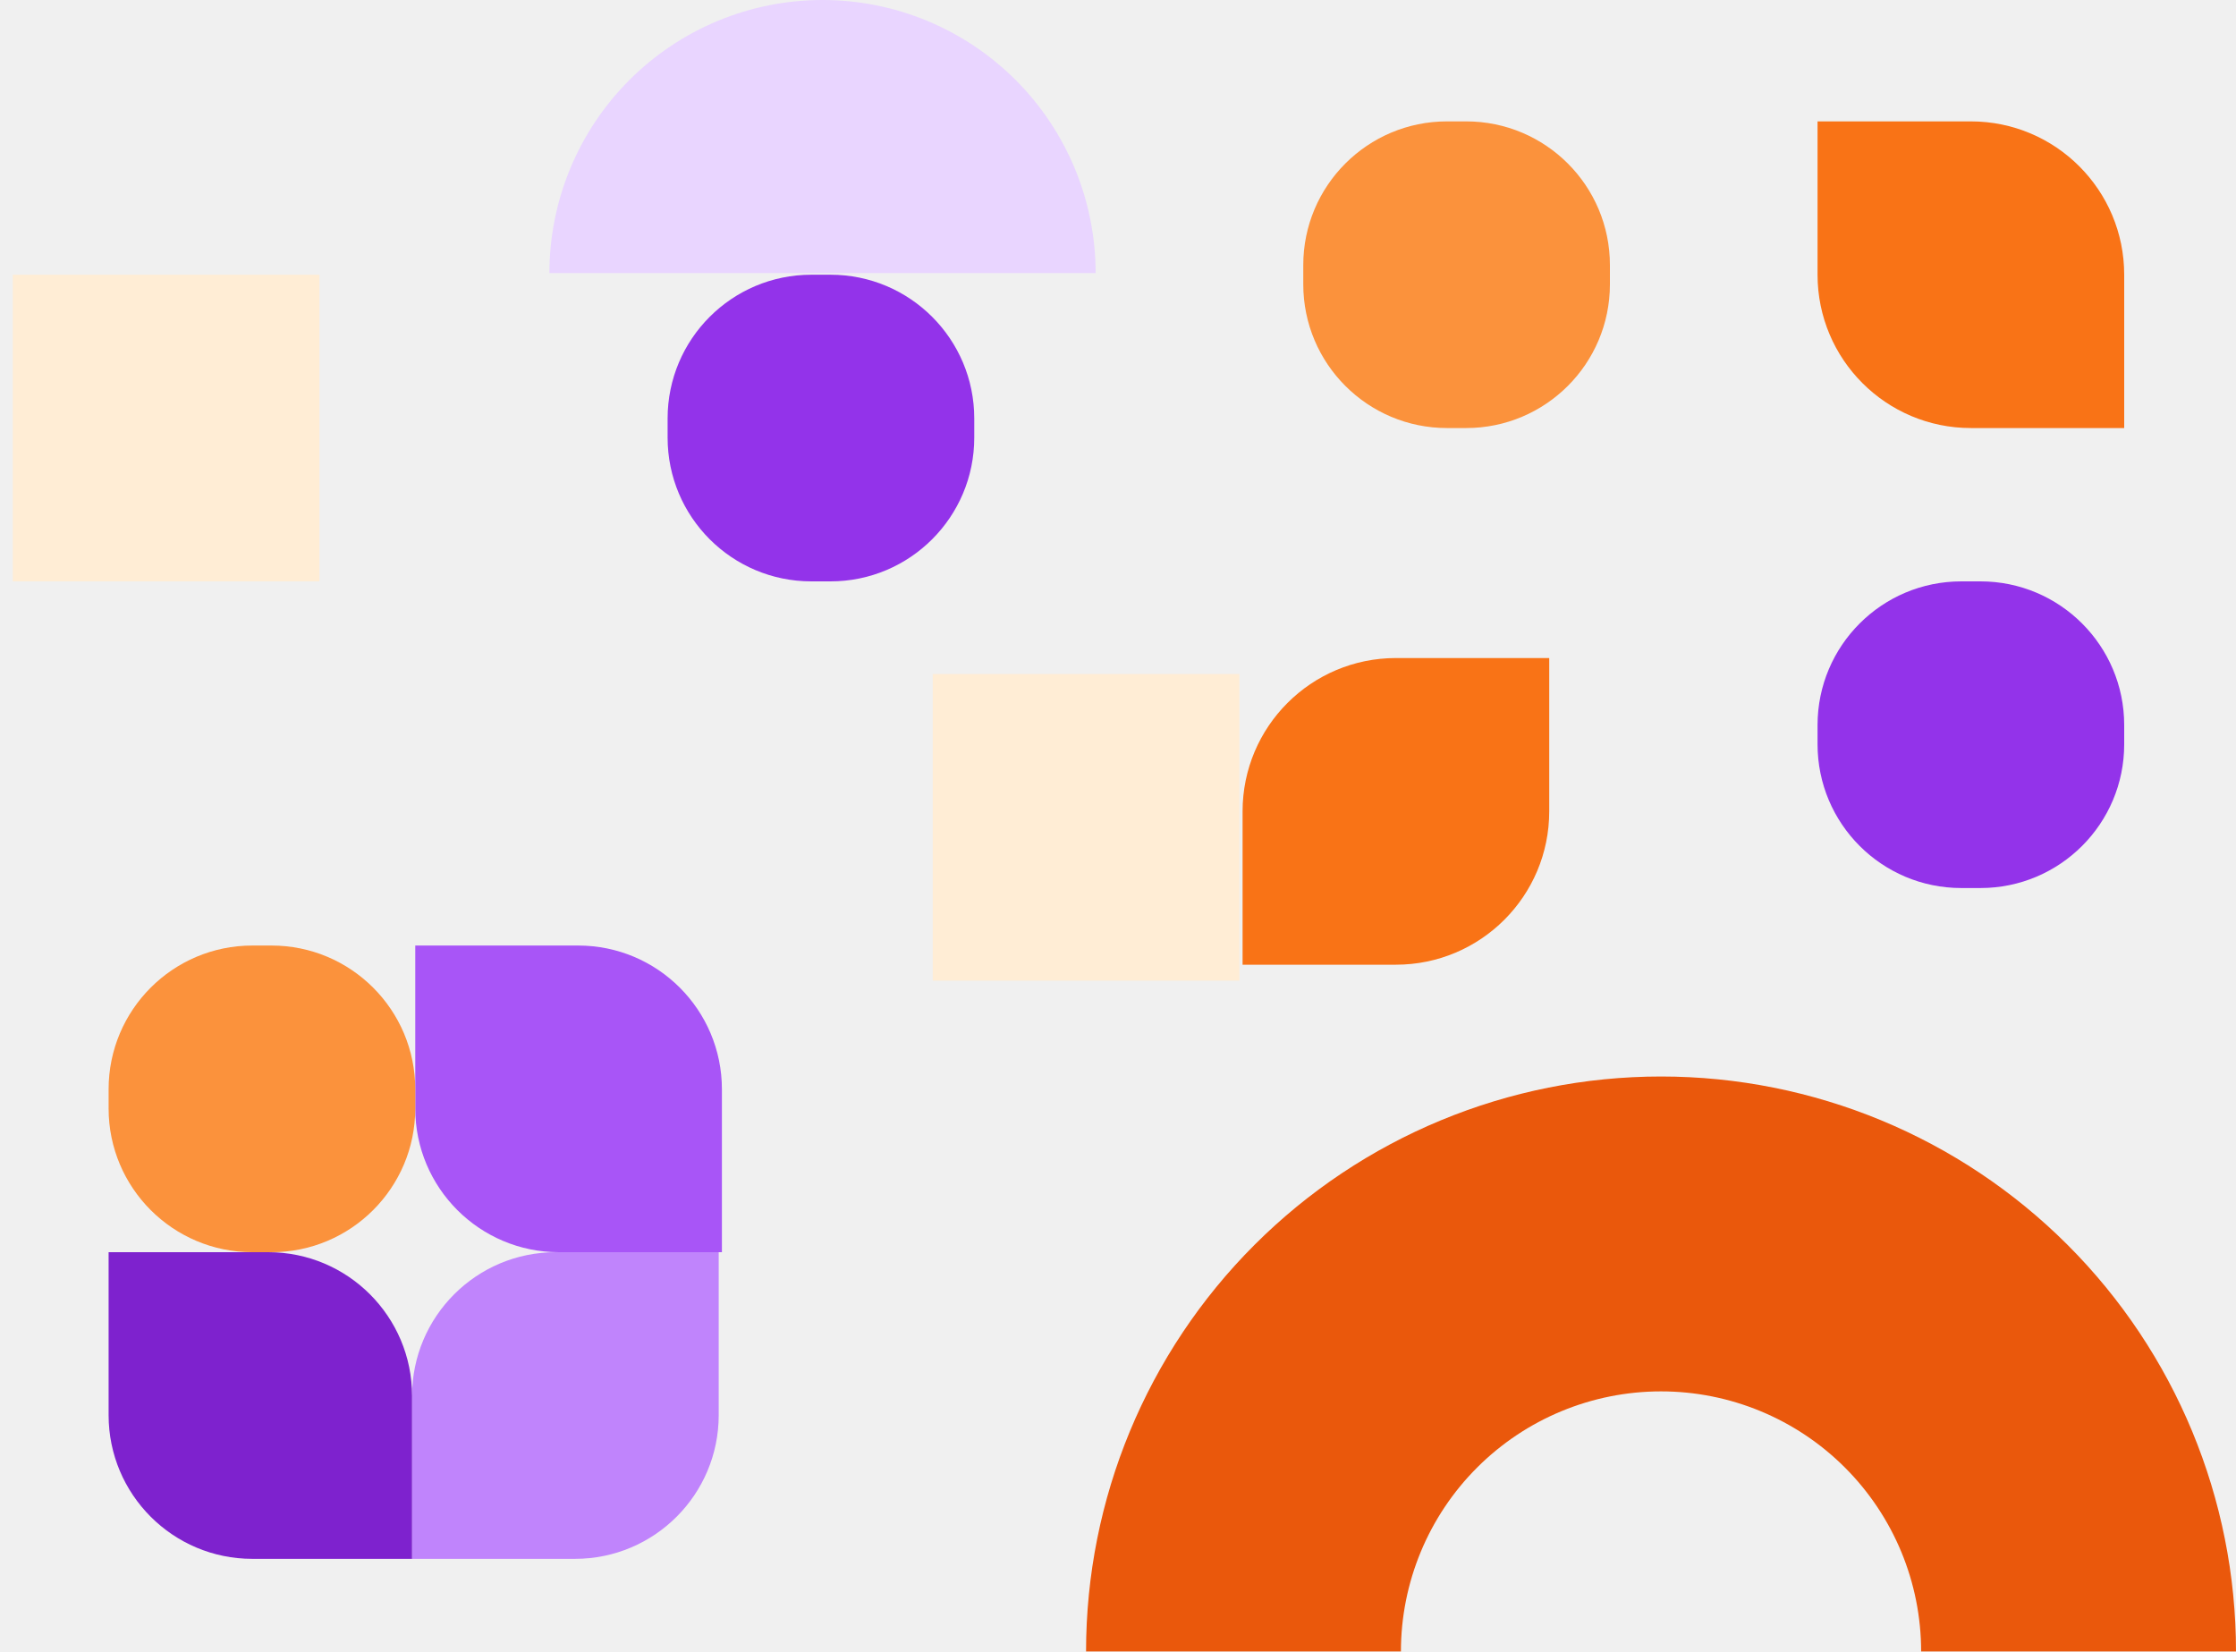
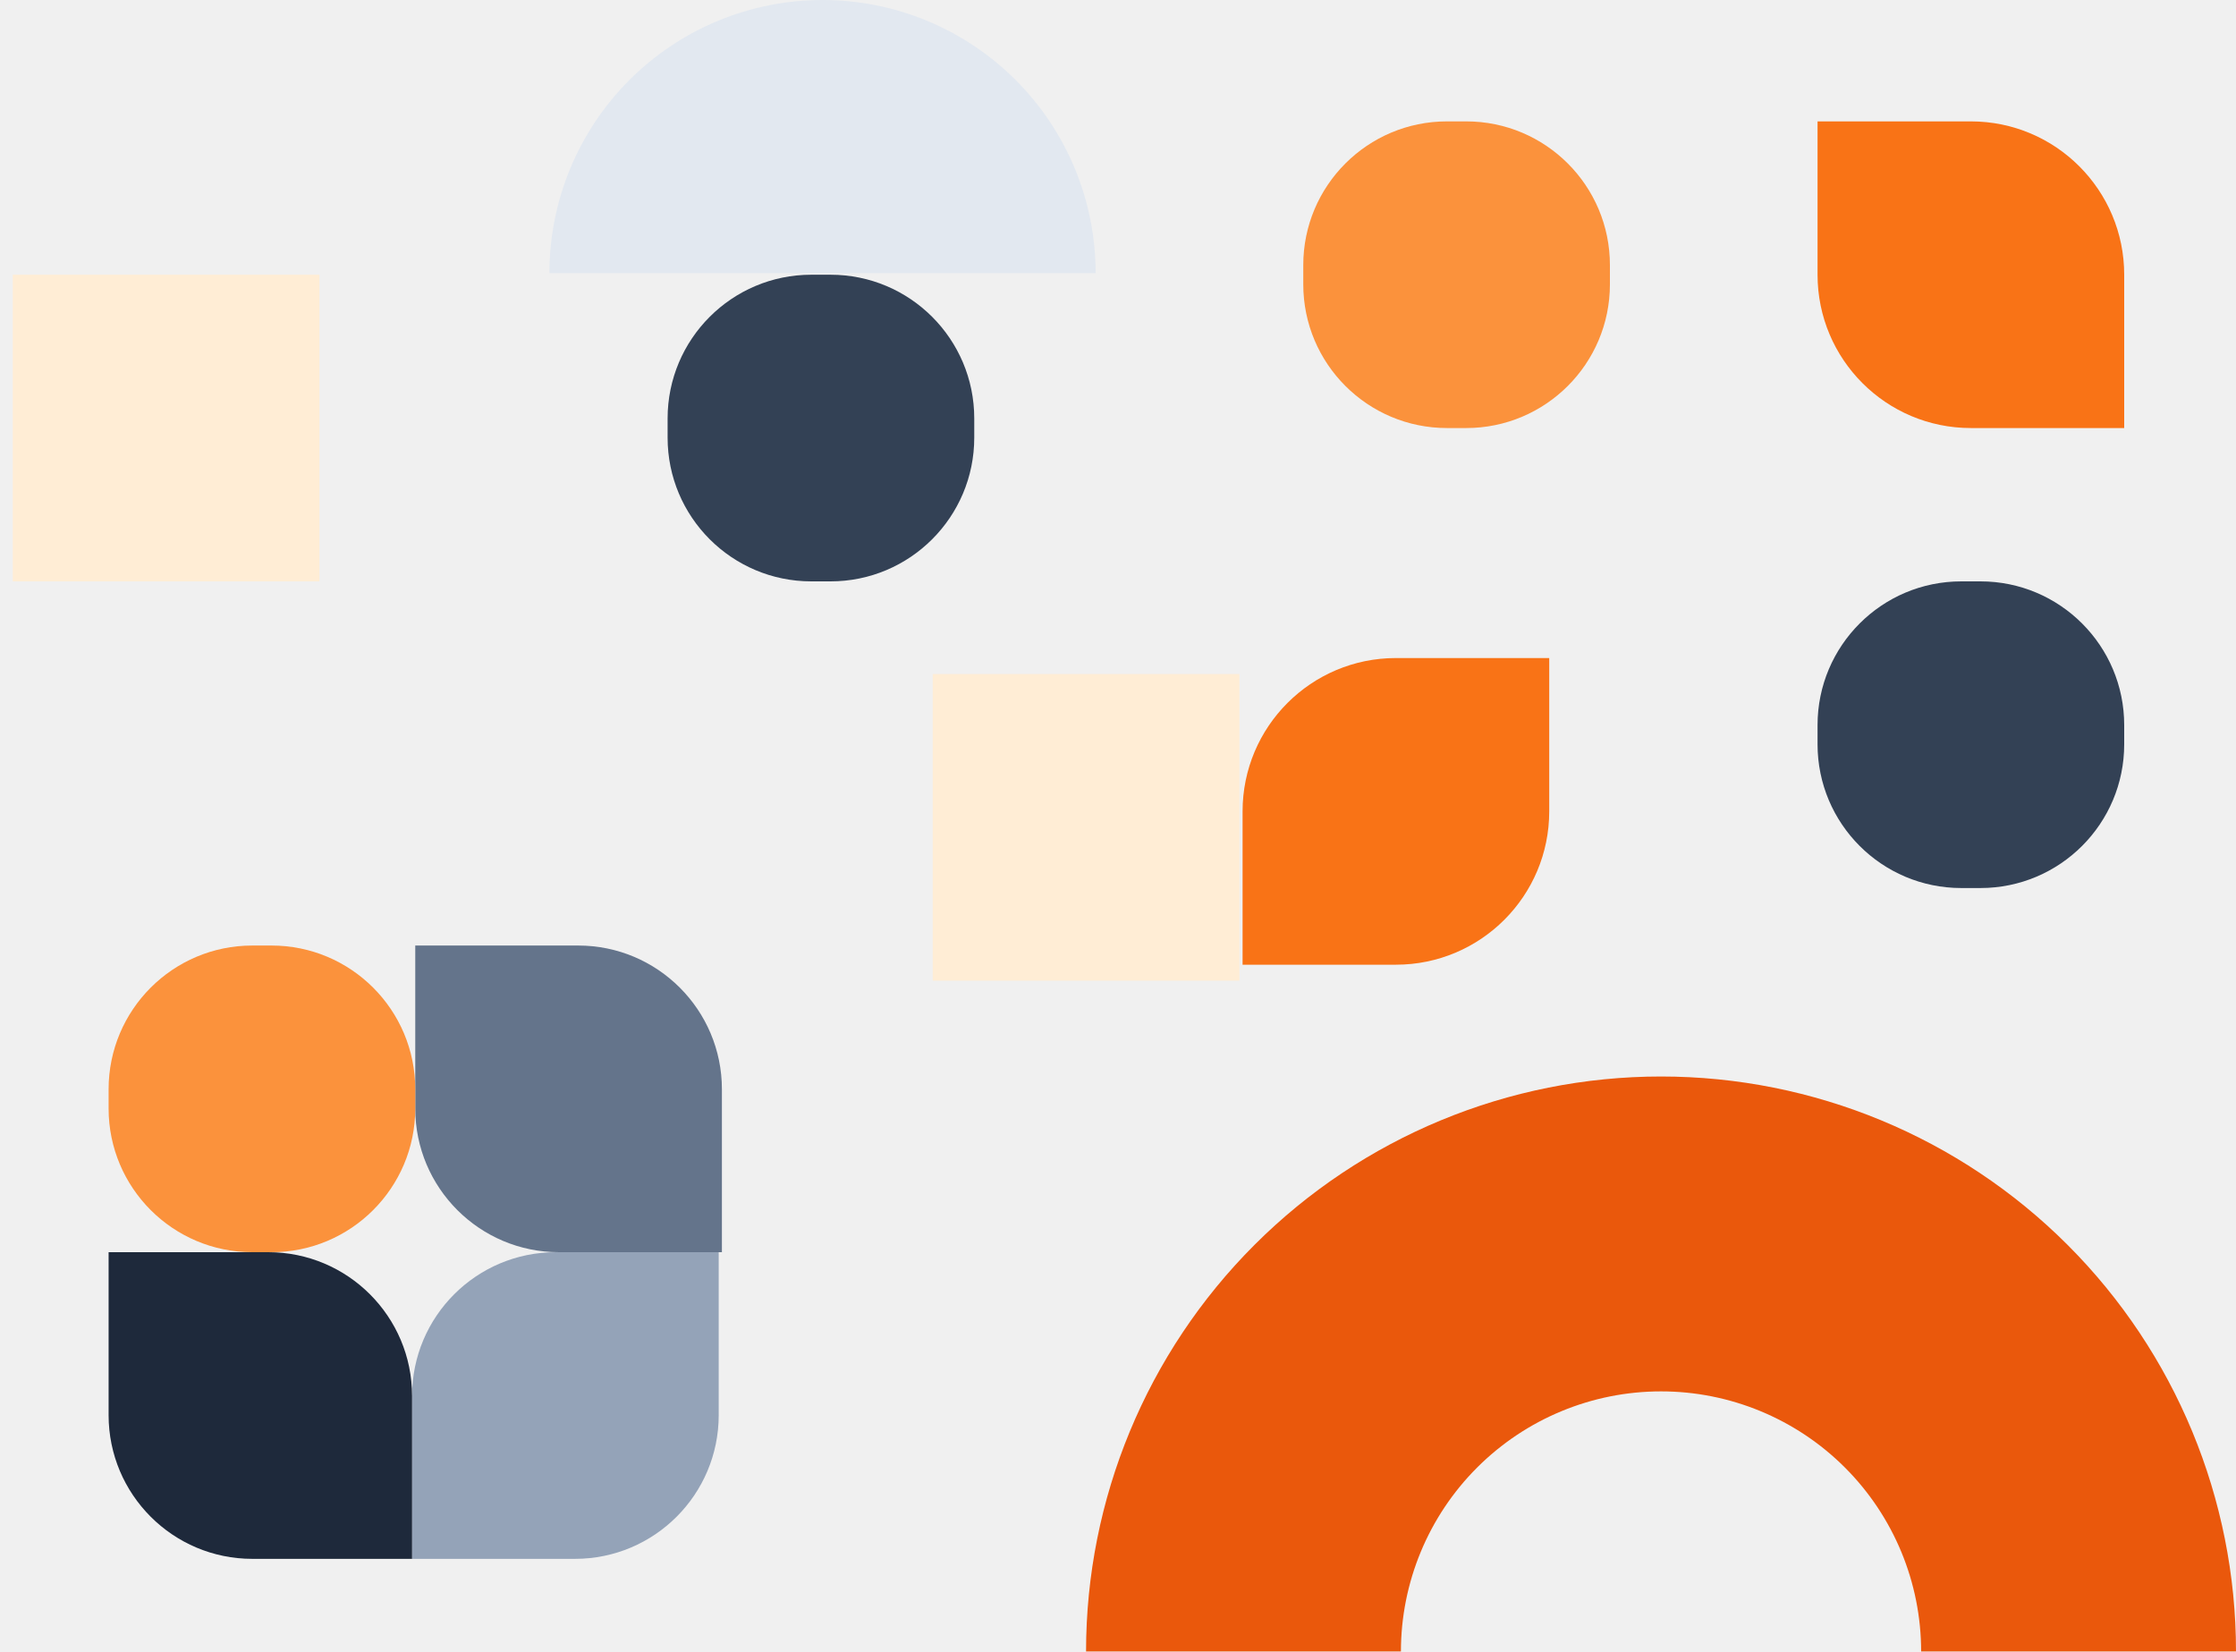
<svg xmlns="http://www.w3.org/2000/svg" width="700" height="517" viewBox="0 0 700 517" fill="none">
  <g clip-path="url(#clip0_132_336)">
    <rect x="100" y="182" width="96" height="96" transform="rotate(-180 100 182)" fill="#FFEDD5" />
    <rect width="96" height="96" transform="matrix(1 0 0 -1 292 307)" fill="#FFEDD5" />
-     <rect x="305" y="182" width="96" height="96" rx="45" transform="rotate(-180 305 182)" fill="#9333EA" />
-     <rect width="96" height="96" rx="45" transform="matrix(1 0 0 -1 569 278)" fill="#9333EA" />
-     <path d="M175 392C150.147 392 130 371.853 130 347L130 296L181 296C205.853 296 226 316.147 226 341L226 392L175 392Z" fill="#A855F7" />
-     <path d="M172 85.5C172 62.824 181.008 41.077 197.042 25.042C213.077 9.008 234.824 -3.24609e-05 257.5 -3.02081e-05C280.176 -2.79553e-05 301.923 9.008 317.958 25.042C333.992 41.077 343 62.824 343 85.5L257.5 85.5L172 85.5Z" fill="#E9D5FF" />
-     <path d="M129 437C129 412.147 149.147 392 174 392L225 392L225 443C225 467.853 204.853 488 180 488L129 488L129 437Z" fill="#C084FC" />
-     <path d="M129 437C129 412.147 108.853 392 84 392L34 392L34 443C34 467.853 54.147 488 79 488L129 488L129 437Z" fill="#7E22CE" />
+     <rect x="305" y="182" width="96" height="96" rx="45" transform="rotate(-180 305 182)" fill="#334155" />
+     <rect width="96" height="96" rx="45" transform="matrix(1 0 0 -1 569 278)" fill="#334155" />
+     <path d="M175 392C150.147 392 130 371.853 130 347L130 296L181 296C205.853 296 226 316.147 226 341L226 392L175 392Z" fill="#64748b" />
+     <path d="M172 85.5C172 62.824 181.008 41.077 197.042 25.042C213.077 9.008 234.824 -3.24609e-05 257.5 -3.02081e-05C280.176 -2.79553e-05 301.923 9.008 317.958 25.042C333.992 41.077 343 62.824 343 85.5L257.5 85.5L172 85.5Z" fill="#e2e8f0" />
+     <path d="M129 437C129 412.147 149.147 392 174 392L225 392L225 443C225 467.853 204.853 488 180 488L129 488L129 437Z" fill="#94a3b8" />
+     <path d="M129 437C129 412.147 108.853 392 84 392L34 392L34 443C34 467.853 54.147 488 79 488L129 488L129 437Z" fill="#1e293b" />
    <path d="M665 134H617C590.49 134 569 112.51 569 86V38H617C643.51 38 665 59.49 665 86V134Z" fill="#F97316" />
    <rect width="96" height="96" rx="45" transform="matrix(1 0 0 -1 408 134)" fill="#FB923C" />
    <path d="M700 517C700 469.261 681.036 423.477 647.279 389.721C613.523 355.964 567.739 337 520 337C472.261 337 426.477 355.964 392.721 389.721C358.964 423.477 340 469.261 340 517L438.572 517C438.572 495.404 447.151 474.692 462.422 459.422C477.693 444.151 498.404 435.572 520 435.572C541.596 435.572 562.308 444.151 577.578 459.422C592.849 474.693 601.428 495.404 601.428 517L700 517Z" fill="#EA580C" />
    <rect width="96" height="96" rx="45" transform="matrix(-4.37114e-08 1 1 4.37114e-08 34 296)" fill="#FB923C" />
    <path d="M389 302H437C463.51 302 485 280.51 485 254V206H437C410.49 206 389 227.49 389 254V302Z" fill="#F97316" />
  </g>
  <defs>
    <clipPath id="clip0_132_336">
      <rect width="700" height="517" fill="white" />
    </clipPath>
  </defs>
</svg>
